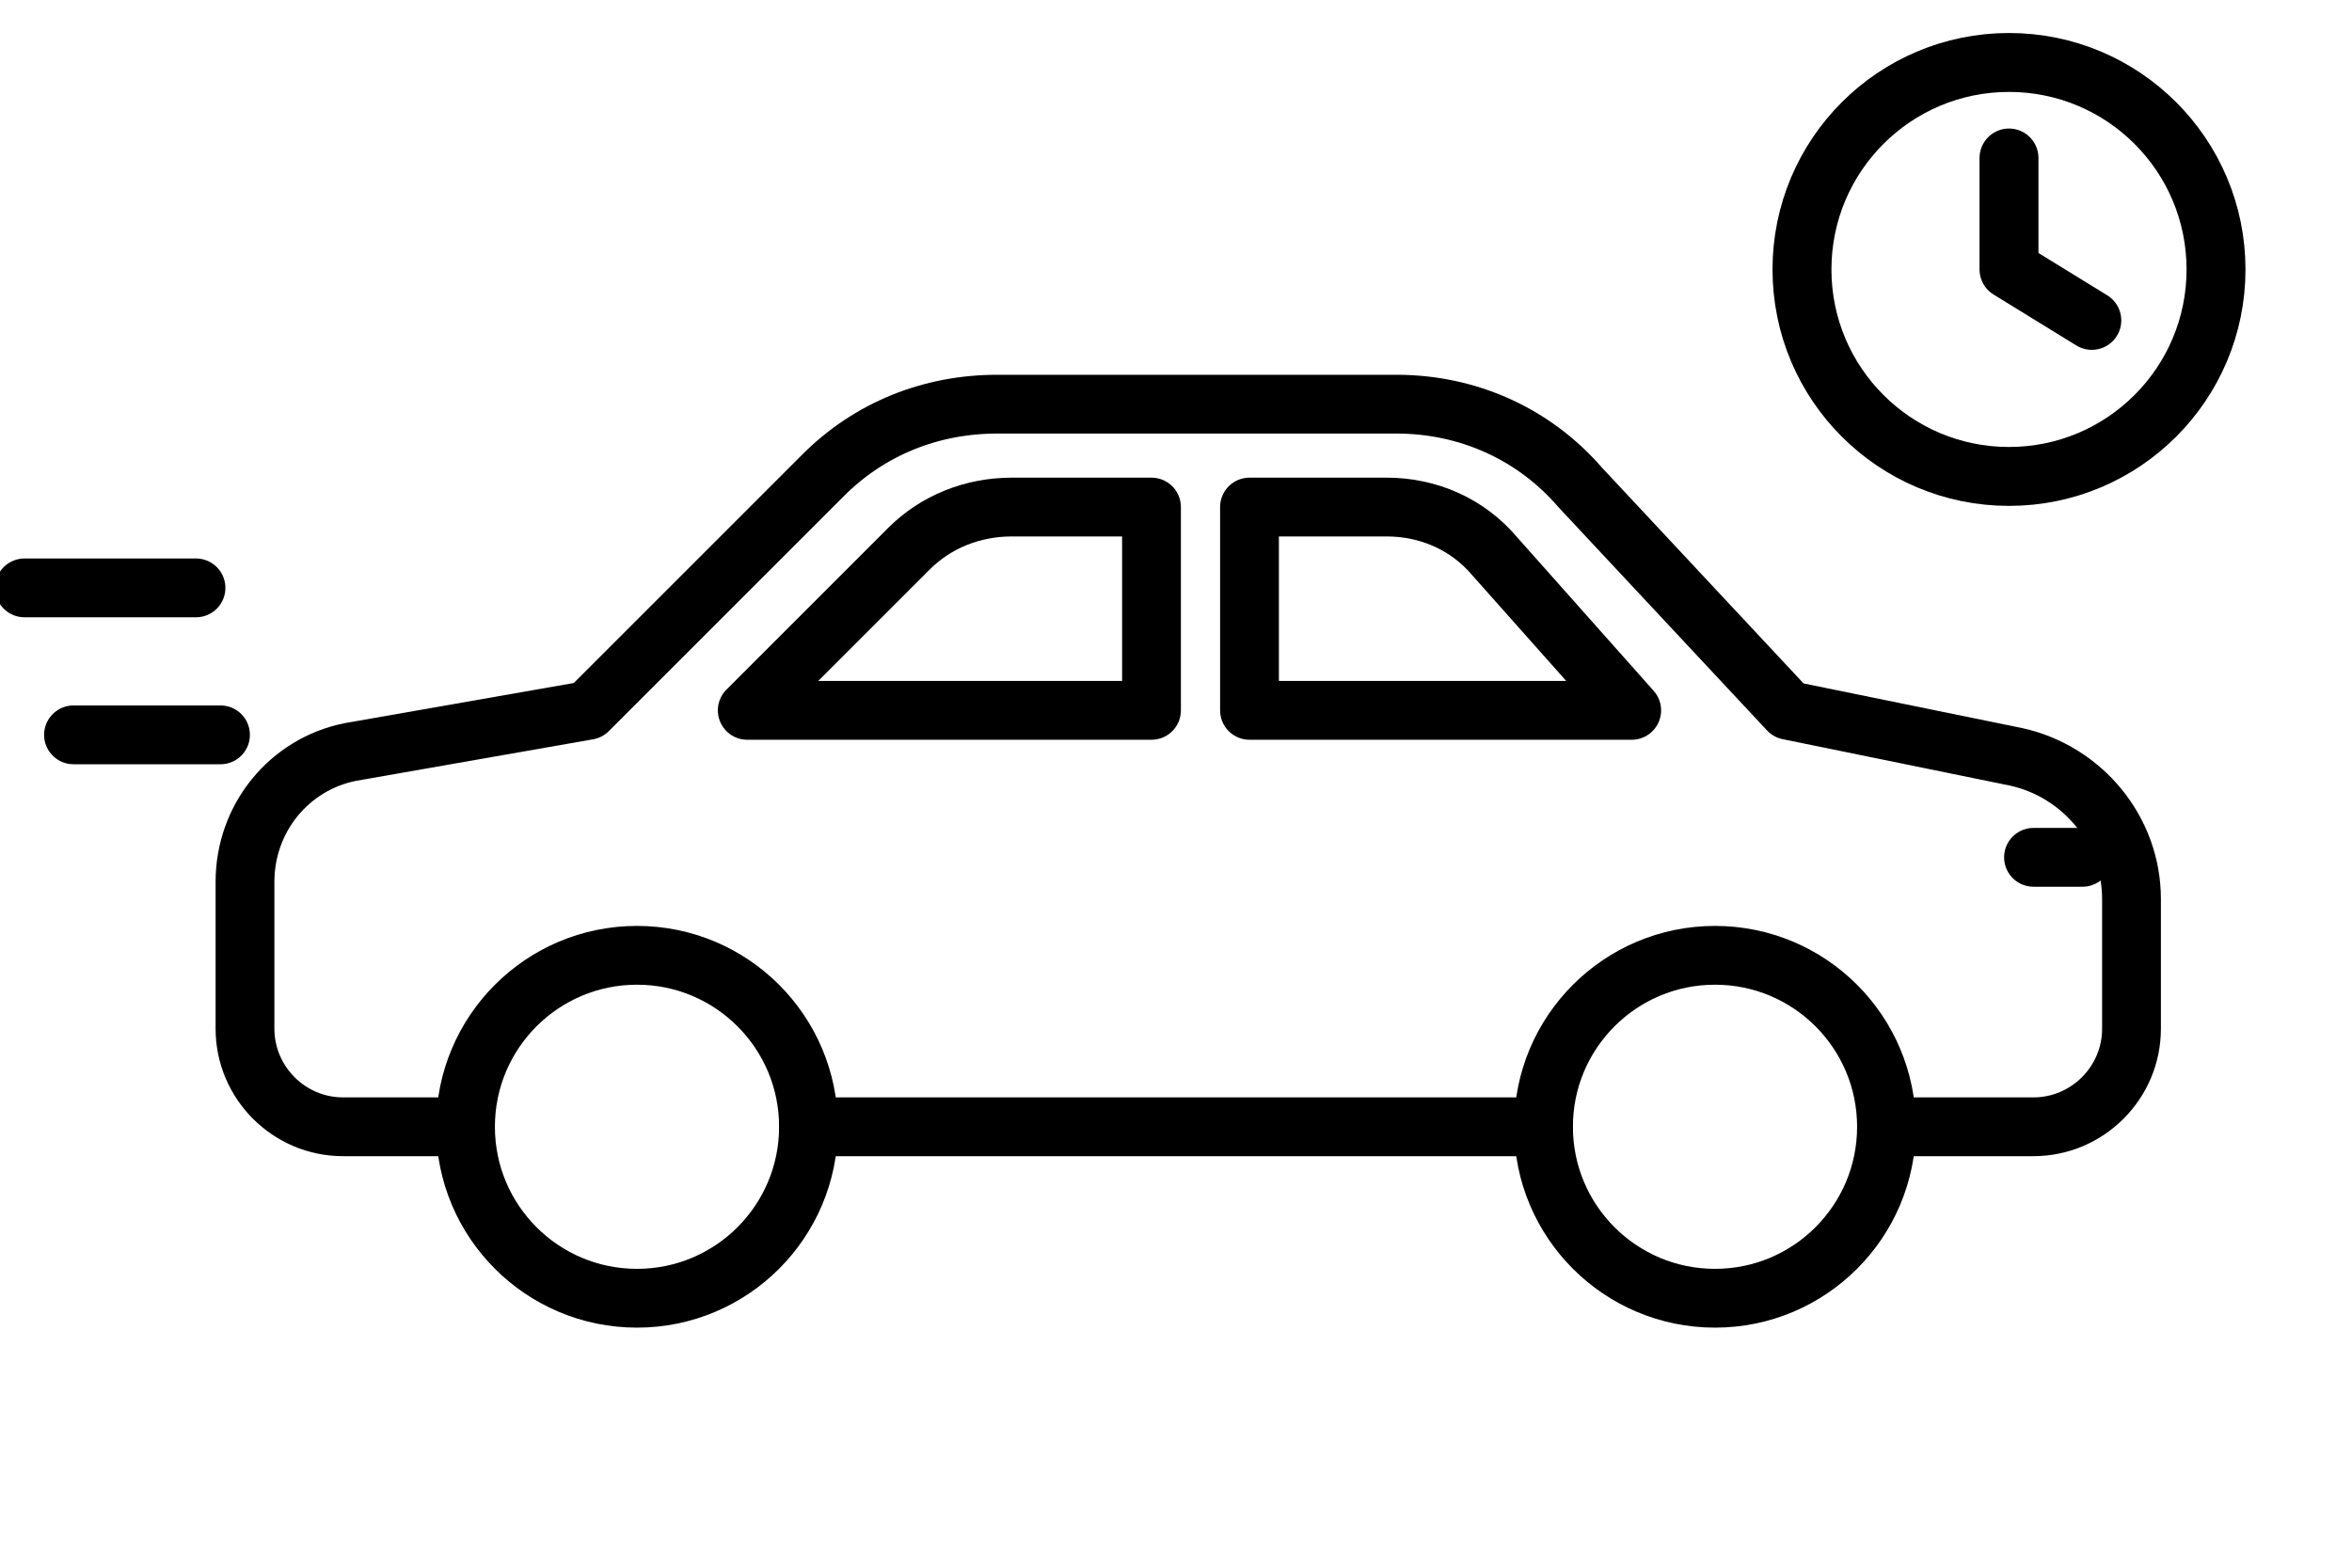
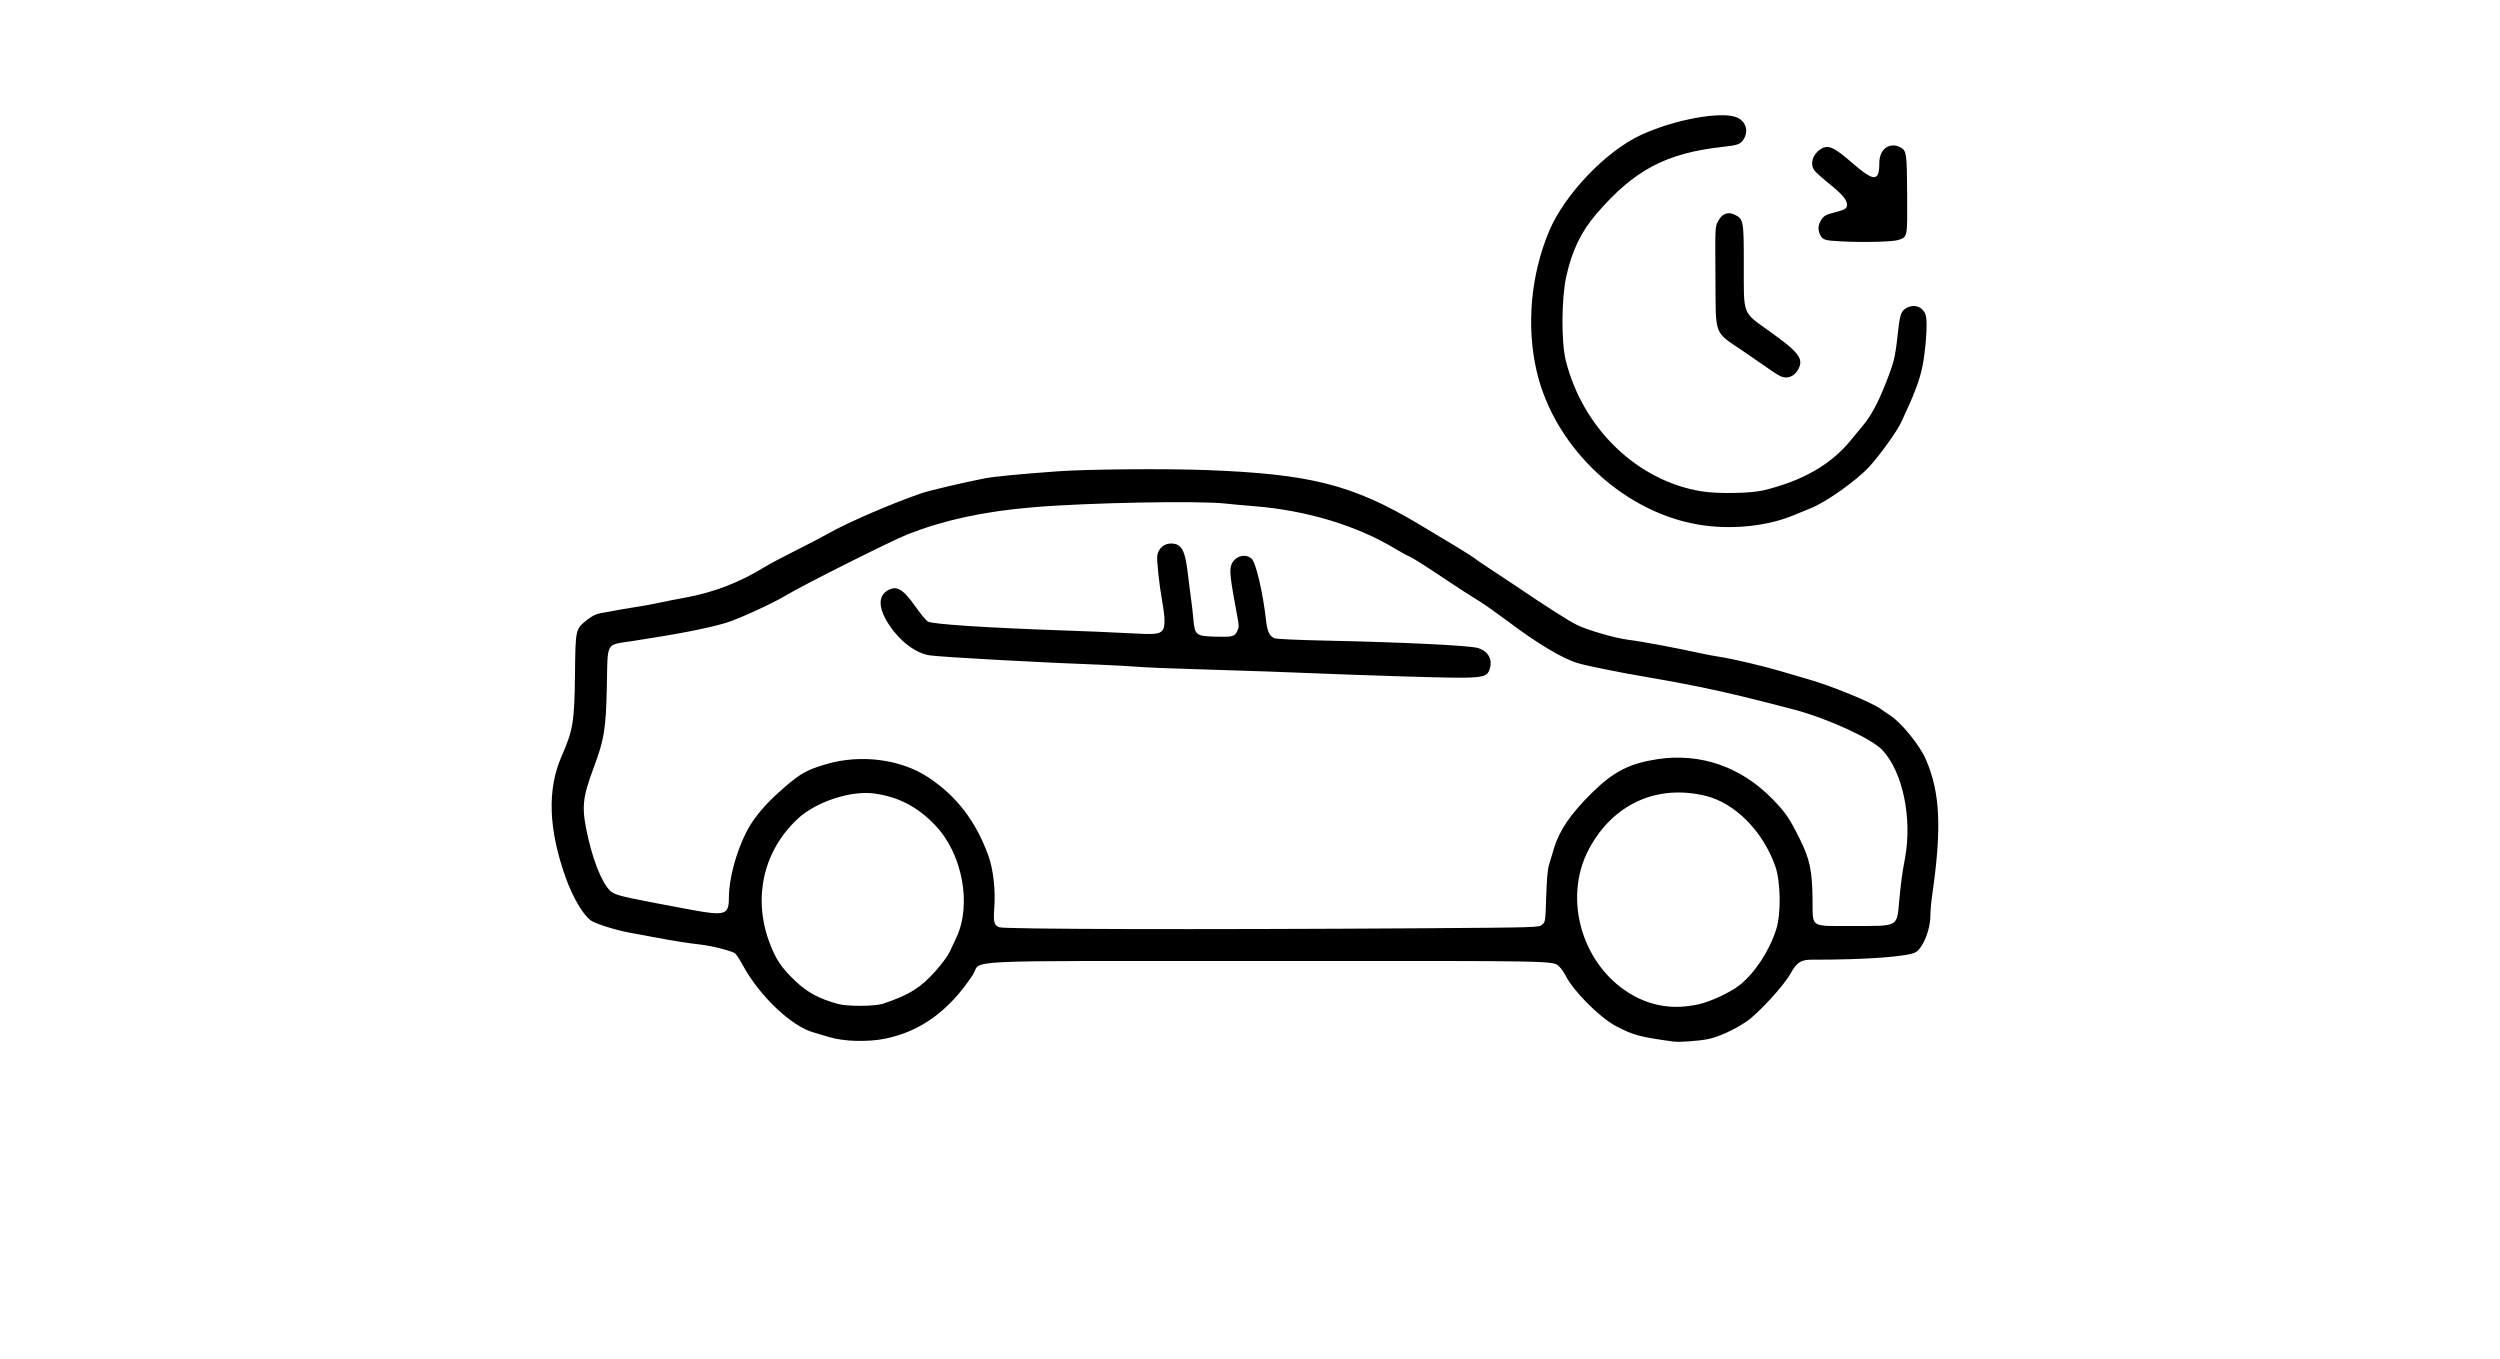
- <svg xmlns="http://www.w3.org/2000/svg" width="96" height="64" viewBox="0 0 96 64" fill="none" stroke="currentColor" stroke-width="2.4" stroke-linecap="round" stroke-linejoin="round">
-   <path d="M19 46h-5c-2.2 0-4-1.8-4-4v-6c0-2.6 1.8-4.8 4.3-5.3L24 29l9.6-9.6c1.9-1.9 4.4-2.9 7.1-2.9H57c2.9 0 5.6 1.2 7.5 3.4L73 29l9.3 1.9c2.7.6 4.7 3 4.7 5.8V42c0 2.2-1.8 4-4 4h-6" />
-   <path d="M33 46h30" />
-   <path d="M30.5 29l6.6-6.6c1.1-1.1 2.6-1.7 4.2-1.7H47V29z" />
-   <path d="M51 20.7h5.6c1.7 0 3.3.7 4.4 2L66.6 29H51z" />
-   <path d="M83 35h2" />
-   <circle cx="26" cy="46" r="7" />
-   <circle cx="70" cy="46" r="7" />
-   <g transform="translate(82 11) scale(1.3)" stroke-width="1.85">
-     <circle r="6.5" />
-     <path d="M0-3.5V0l2.6 1.6" />
-   </g>
-   <path d="M1 24h7" />
-   <path d="M3 30h6" />
+ <svg xmlns="http://www.w3.org/2000/svg" width="335" height="182" viewBox="0 0 335 182">
+   <path fill="currentColor" fill-rule="evenodd" d="M224.25 139.57C219.75 138.95 218.87 138.72 216.60 137.53C214.37 136.36 210.87 132.86 209.77 130.70C209.55 130.27 209.19 129.76 208.97 129.56C208.04 128.72 209.91 128.76 169.83 128.77C126.82 128.78 131.73 128.55 130.35 130.64C127.20 135.42 123.38 138.20 118.67 139.17C116.29 139.66 113.07 139.57 111.08 138.96C110.35 138.73 109.41 138.45 109.00 138.34C106.08 137.54 101.81 133.50 99.57 129.40C99.17 128.66 98.70 127.93 98.52 127.77C98.17 127.45 95.44 126.75 93.92 126.58C92.36 126.41 89.95 126.03 87.67 125.59C86.52 125.38 84.95 125.08 84.17 124.94C82.42 124.61 79.77 123.77 79.17 123.34C78.13 122.59 76.74 120.23 75.80 117.59C73.49 111.12 73.31 105.78 75.25 101.35C76.80 97.82 76.98 96.74 77.05 90.17C77.12 84.29 77.12 84.30 78.65 83.08C79.30 82.56 79.84 82.29 80.42 82.18C82.12 81.85 84.94 81.36 85.75 81.25C86.21 81.19 87.41 80.97 88.42 80.75C89.42 80.54 90.96 80.23 91.83 80.08C95.64 79.38 99.06 78.07 102.41 76.01C103.05 75.61 104.96 74.60 106.66 73.75C108.36 72.90 110.32 71.88 111.01 71.48C113.43 70.08 119.76 67.35 123.50 66.09C124.66 65.70 129.05 64.67 132.00 64.09C133.15 63.87 136.93 63.50 141.67 63.16C145.57 62.87 156.17 62.78 161.67 62.99C175.57 63.51 181.22 64.94 190.08 70.21C194.21 72.66 197.22 74.50 197.48 74.73C197.63 74.87 198.61 75.54 199.67 76.23C200.72 76.92 202.26 77.94 203.08 78.49C207.26 81.32 210.05 83.10 211.25 83.71C212.65 84.42 216.49 85.53 218.25 85.74C219.87 85.93 224.78 86.85 228.08 87.58C228.72 87.72 229.77 87.92 230.41 88.01C232.19 88.28 236.33 89.26 238.83 90.00C240.07 90.37 241.63 90.83 242.30 91.02C245.30 91.86 250.89 94.15 252.00 94.99C252.32 95.23 252.86 95.60 253.19 95.80C254.68 96.71 257.23 99.82 258.07 101.77C260.00 106.22 260.21 111.00 258.90 120.05C258.77 120.95 258.67 122.16 258.67 122.74C258.67 124.54 257.71 126.94 256.75 127.57C255.80 128.19 250.04 128.61 242.74 128.60C241.31 128.60 240.75 128.97 239.92 130.48C239.03 132.09 235.57 135.85 234.01 136.90C232.39 137.99 230.28 138.95 228.92 139.23C227.66 139.49 225.06 139.68 224.25 139.57ZM227.55 134.59C229.19 134.24 231.93 132.96 233.14 131.98C235.20 130.32 237.12 127.37 238.02 124.50C238.68 122.42 238.61 118.13 237.89 116.08C236.23 111.37 232.49 107.60 228.54 106.64C222.01 105.06 216.14 107.74 212.92 113.77C209.28 120.58 212.14 129.79 219.02 133.49C221.67 134.90 224.43 135.26 227.55 134.59ZM118.33 134.50C121.87 133.30 123.36 132.37 125.38 130.10C126.17 129.21 127.00 128.10 127.22 127.62C127.45 127.14 127.87 126.25 128.15 125.64C130.24 121.22 128.97 114.42 125.34 110.61C122.98 108.12 120.41 106.78 117.15 106.33C114.00 105.90 109.32 107.44 106.87 109.74C102.36 113.96 100.90 120.13 103.02 126.05C103.87 128.44 104.66 129.64 106.58 131.46C108.23 133.02 109.75 133.83 112.33 134.54C113.57 134.88 117.29 134.85 118.33 134.50ZM190.31 124.39C206.20 124.28 206.20 124.28 206.64 123.91C207.08 123.53 207.08 123.53 207.19 120.14C207.27 117.82 207.38 116.49 207.56 115.92C207.70 115.46 208.00 114.47 208.22 113.71C208.93 111.31 210.46 109.06 213.31 106.25C216.20 103.40 218.32 102.31 222.08 101.73C227.87 100.85 233.35 102.76 237.58 107.14C239.31 108.94 239.77 109.61 241.17 112.42C242.51 115.12 242.84 116.65 242.88 120.52C242.93 124.42 242.42 124.08 248.30 124.08C254.50 124.08 254.16 124.27 254.50 120.67C254.72 118.28 254.89 117.01 255.27 115.00C256.26 109.66 254.98 103.47 252.26 100.53C250.85 99.00 244.92 96.28 240.42 95.09C232.07 92.89 227.83 91.95 220.33 90.67C217.04 90.11 212.77 89.25 211.50 88.88C209.43 88.29 206.03 86.26 201.88 83.13C200.67 82.22 199.11 81.12 198.43 80.69C196.73 79.64 195.61 78.91 192.30 76.71C190.75 75.67 189.21 74.72 188.89 74.58C188.57 74.45 187.69 73.97 186.94 73.52C181.80 70.42 175.07 68.39 168.08 67.83C166.71 67.72 164.99 67.57 164.25 67.48C160.59 67.07 145.45 67.36 138.25 67.99C131.75 68.55 126.54 69.68 121.67 71.58C119.62 72.38 107.76 78.32 105.48 79.69C103.54 80.86 98.87 83.00 97.19 83.49C94.70 84.22 90.68 85.00 84.69 85.91C81.12 86.46 81.44 85.88 81.32 91.88C81.20 97.67 80.97 99.07 79.58 102.80C77.98 107.07 77.89 108.27 78.83 112.36C79.71 116.16 81.05 119.09 82.17 119.66C82.98 120.08 84.18 120.34 92.67 121.92C97.14 122.75 97.67 122.58 97.67 120.34C97.67 117.17 99.16 112.46 100.96 109.92C102.03 108.42 103.22 107.14 105.02 105.58C107.27 103.64 108.09 103.17 110.67 102.41C115.32 101.02 120.75 101.73 124.45 104.20C128.18 106.69 130.72 109.99 132.40 114.54C133.10 116.42 133.42 119.21 133.23 121.70C133.10 123.54 133.20 123.96 133.88 124.25C134.49 124.52 160.43 124.58 190.31 124.39ZM188.33 90.65C183.95 90.52 179.50 90.36 169.83 89.98C167.40 89.89 162.94 89.75 159.92 89.66C156.89 89.58 153.52 89.44 152.43 89.35C151.33 89.26 149.16 89.14 147.59 89.08C140.40 88.83 126.12 88.05 124.60 87.82C122.77 87.55 120.70 86.03 119.24 83.88C117.72 81.66 117.60 79.95 118.88 79.16C120.13 78.40 120.95 78.86 122.67 81.28C123.34 82.22 124.08 83.13 124.32 83.28C124.88 83.65 132.34 84.13 143.08 84.50C145.83 84.59 149.50 84.75 151.24 84.85C154.69 85.04 155.30 85.00 155.76 84.49C156.14 84.07 156.14 82.79 155.75 80.67C155.33 78.36 154.97 74.97 155.08 74.39C155.25 73.48 156.00 72.83 156.89 72.83C158.33 72.83 158.80 73.68 159.18 76.92C159.27 77.74 159.46 79.17 159.58 80.08C159.71 81.00 159.86 82.33 159.92 83.05C160.09 85.07 160.29 85.24 162.75 85.31C165.16 85.38 165.44 85.31 165.78 84.58C166.03 84.08 166.03 83.87 165.85 82.88C164.79 77.24 164.69 76.27 165.08 75.50C165.62 74.46 166.93 74.15 167.73 74.88C168.29 75.38 169.24 79.46 169.64 83.04C169.81 84.63 170.10 85.25 170.80 85.53C171.07 85.63 173.80 85.76 177.58 85.84C188.25 86.07 196.82 86.49 198.02 86.83C199.39 87.22 200.04 88.34 199.63 89.61C199.19 90.93 198.93 90.96 188.33 90.65ZM228.48 70.43C217.97 69.08 208.33 60.23 205.90 49.69C204.51 43.66 205.13 36.79 207.59 30.96C209.66 26.04 215.21 20.24 219.90 18.08C224.38 16.01 230.66 14.87 232.73 15.73C233.93 16.23 234.34 17.52 233.67 18.63C233.25 19.31 232.87 19.46 230.95 19.67C223.27 20.50 218.99 22.76 213.91 28.67C211.88 31.03 210.67 33.54 209.89 37.00C209.23 39.96 209.19 45.83 209.82 48.33C212.11 57.45 219.45 64.49 228.08 65.85C230.26 66.19 234.64 66.11 236.33 65.70C241.54 64.44 245.34 62.26 248.00 59.00C248.41 58.50 249.13 57.62 249.60 57.06C250.71 55.73 251.61 54.08 252.63 51.50C253.78 48.61 253.95 47.92 254.26 45.08C254.57 42.19 254.70 41.74 255.40 41.31C256.56 40.61 257.86 41.17 258.10 42.47C258.29 43.47 258.03 46.98 257.61 49.08C257.23 50.98 256.52 52.84 254.76 56.58C254.18 57.83 251.92 60.97 250.48 62.54C248.79 64.39 244.67 67.31 242.58 68.13C242.12 68.32 241.08 68.74 240.25 69.08C236.97 70.44 232.52 70.95 228.48 70.43ZM238.81 50.50C238.57 50.43 237.91 50.05 237.34 49.64C236.77 49.24 235.10 48.09 233.62 47.08C229.58 44.32 229.93 45.24 229.87 37.19C229.82 30.43 229.83 30.42 230.20 29.67C230.73 28.64 231.52 28.32 232.45 28.77C233.63 29.35 233.67 29.56 233.67 35.42C233.67 42.40 233.41 41.74 237.21 44.46C241.02 47.19 241.67 48.03 241.02 49.39C240.55 50.34 239.71 50.77 238.81 50.50ZM246.83 32.35C244.50 32.23 244.26 32.16 243.91 31.49C243.58 30.84 243.61 30.19 243.99 29.55C244.39 28.91 244.62 28.77 246.00 28.42C247.25 28.09 247.50 27.93 247.50 27.44C247.50 26.79 246.88 26.05 245.20 24.69C244.28 23.95 243.37 23.14 243.18 22.90C242.51 22.04 242.83 20.77 243.90 20.03C244.93 19.33 245.66 19.63 248.18 21.82C251.13 24.38 251.83 24.38 251.83 21.81C251.83 19.98 253.19 18.99 254.65 19.74C255.48 20.17 255.53 20.56 255.56 26.14C255.59 31.91 255.62 31.73 254.37 32.16C253.64 32.40 249.81 32.50 246.83 32.35Z" />
</svg>
